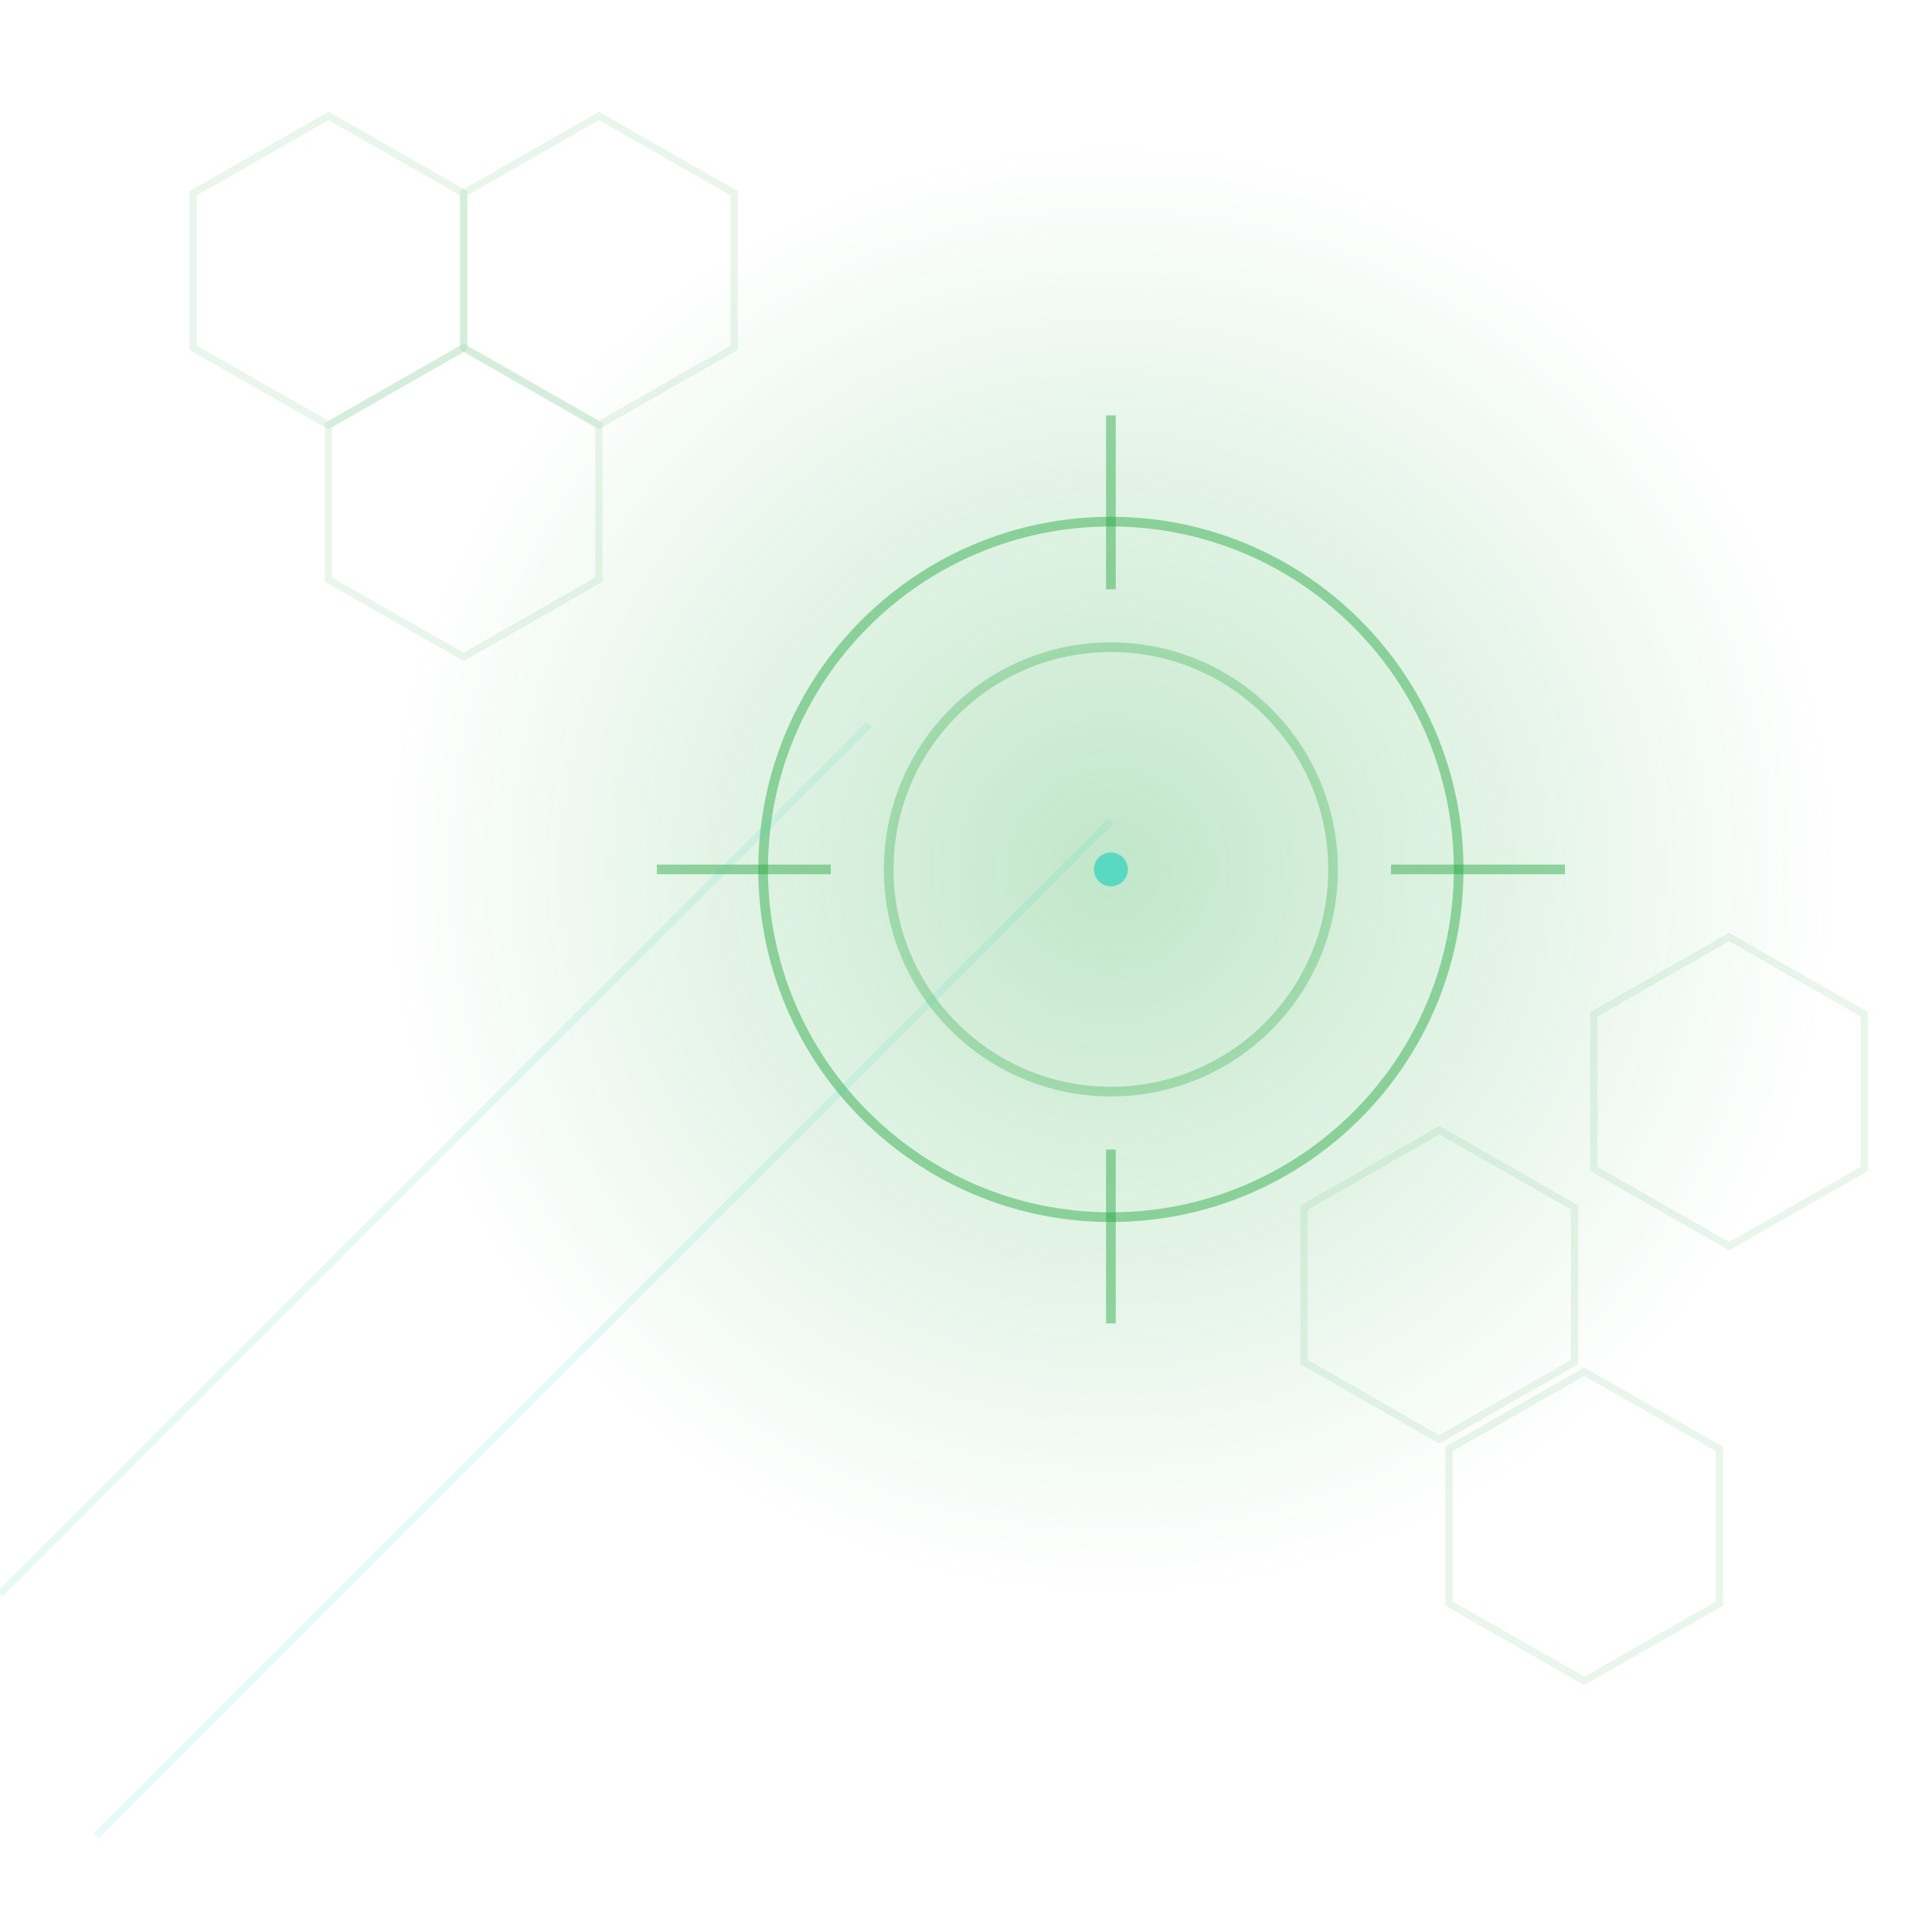
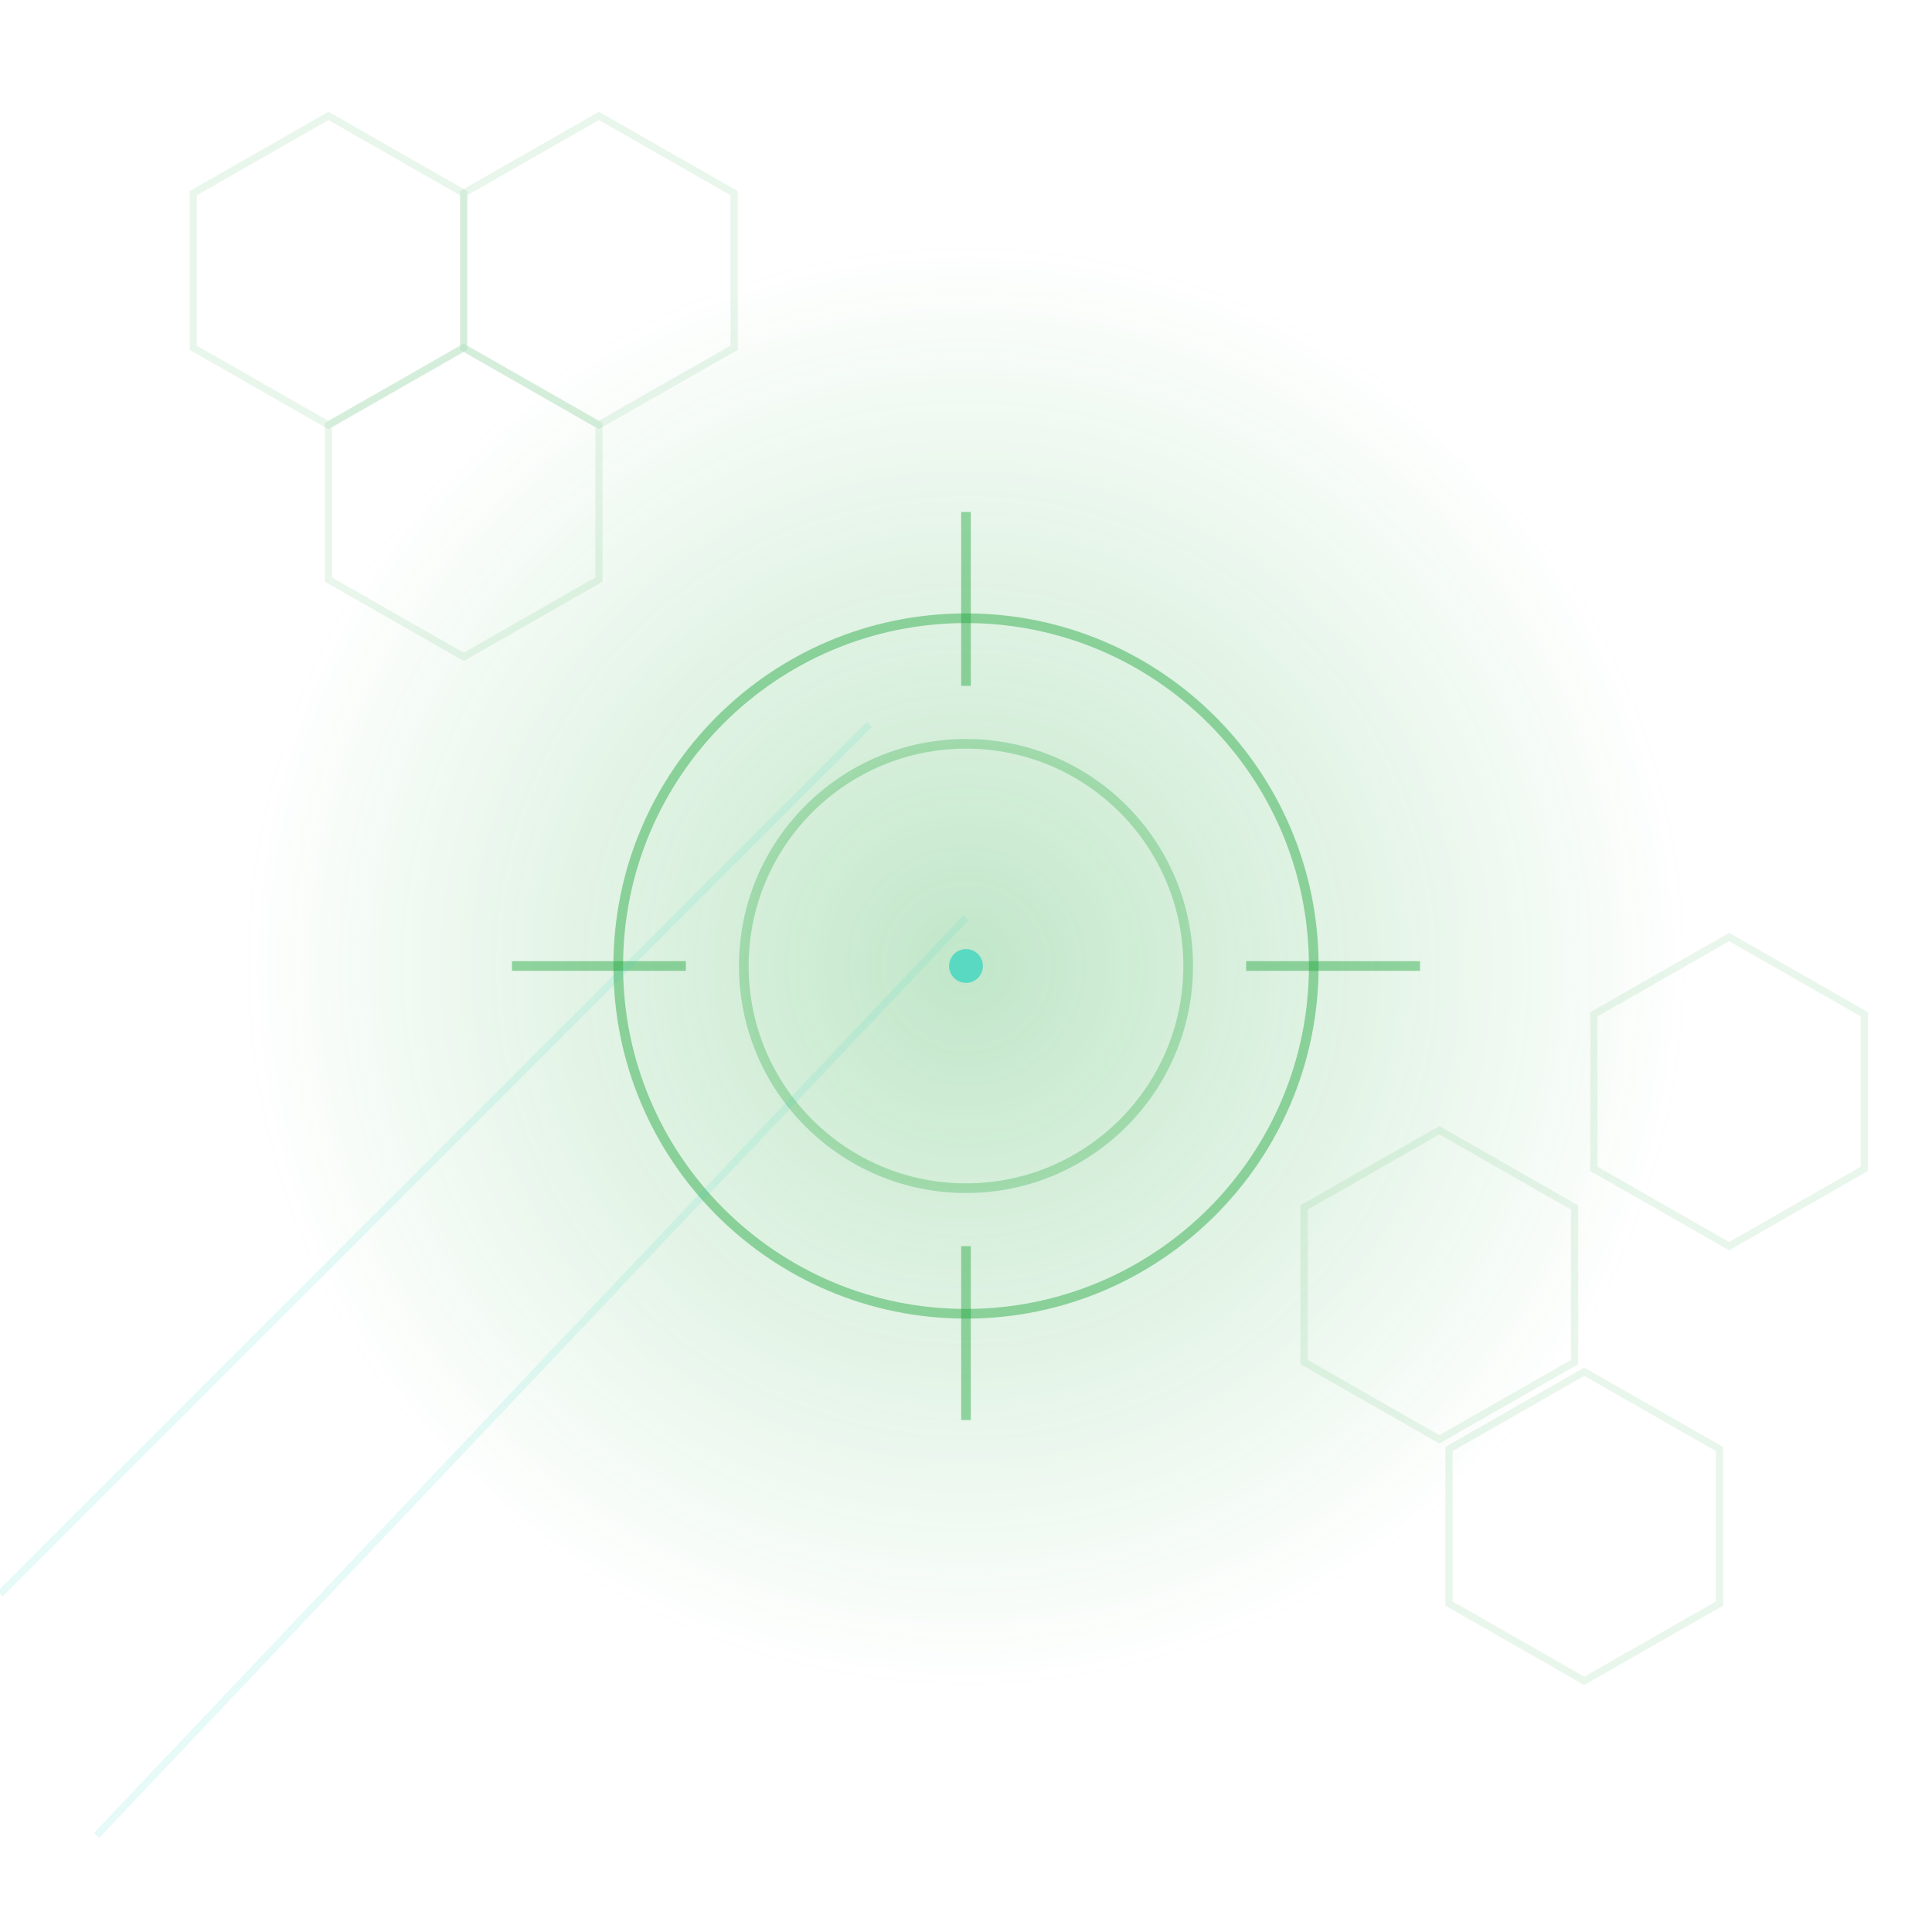
<svg xmlns="http://www.w3.org/2000/svg" width="400" height="400" viewBox="0 0 400 400" fill="none">
  <defs>
    <radialGradient id="glow" cx="50%" cy="50%" r="50%">
      <stop offset="0%" stop-color="#23a83e" stop-opacity="0.28" />
      <stop offset="100%" stop-color="#23a83e" stop-opacity="0" />
    </radialGradient>
  </defs>
  <g stroke="#23a83e" stroke-opacity="0.10" stroke-width="1.5">
    <path d="M40 40 68 24 96 40 96 72 68 88 40 72Z" />
    <path d="M96 40 124 24 152 40 152 72 124 88 96 72Z" />
    <path d="M68 88 96 72 124 88 124 120 96 136 68 120Z" />
    <path d="M300 300 328 284 356 300 356 332 328 348 300 332Z" />
    <path d="M270 250 298 234 326 250 326 282 298 298 270 282Z" />
    <path d="M330 210 358 194 386 210 386 242 358 258 330 242Z" />
  </g>
-   <circle cx="230" cy="180" r="150" fill="url(#glow)" />
+   <circle cx="200" cy="200" r="150" fill="url(#glow)" />
  <g stroke="#23a83e" stroke-opacity="0.45" stroke-width="2">
-     <circle cx="230" cy="180" r="72" />
-     <circle cx="230" cy="180" r="46" stroke-opacity="0.3" />
-     <line x1="230" y1="86" x2="230" y2="122" />
-     <line x1="230" y1="238" x2="230" y2="274" />
-     <line x1="136" y1="180" x2="172" y2="180" />
-     <line x1="288" y1="180" x2="324" y2="180" />
+     <circle cx="200" cy="200" r="72" />
+     <circle cx="200" cy="200" r="46" stroke-opacity="0.3" />
+     <line x1="200" y1="106" x2="200" y2="142" />
+     <line x1="200" y1="258" x2="200" y2="294" />
+     <line x1="106" y1="200" x2="142" y2="200" />
+     <line x1="258" y1="200" x2="294" y2="200" />
  </g>
-   <circle cx="230" cy="180" r="3.5" fill="#2dd4bf" fill-opacity="0.7" />
+   <circle cx="200" cy="200" r="3.5" fill="#2dd4bf" fill-opacity="0.7" />
  <g stroke="#2dd4bf" stroke-opacity="0.12" stroke-width="1.5">
    <line x1="0" y1="330" x2="180" y2="150" />
-     <line x1="20" y1="380" x2="230" y2="170" />
+     <line x1="20" y1="380" x2="200" y2="190" />
  </g>
</svg>
